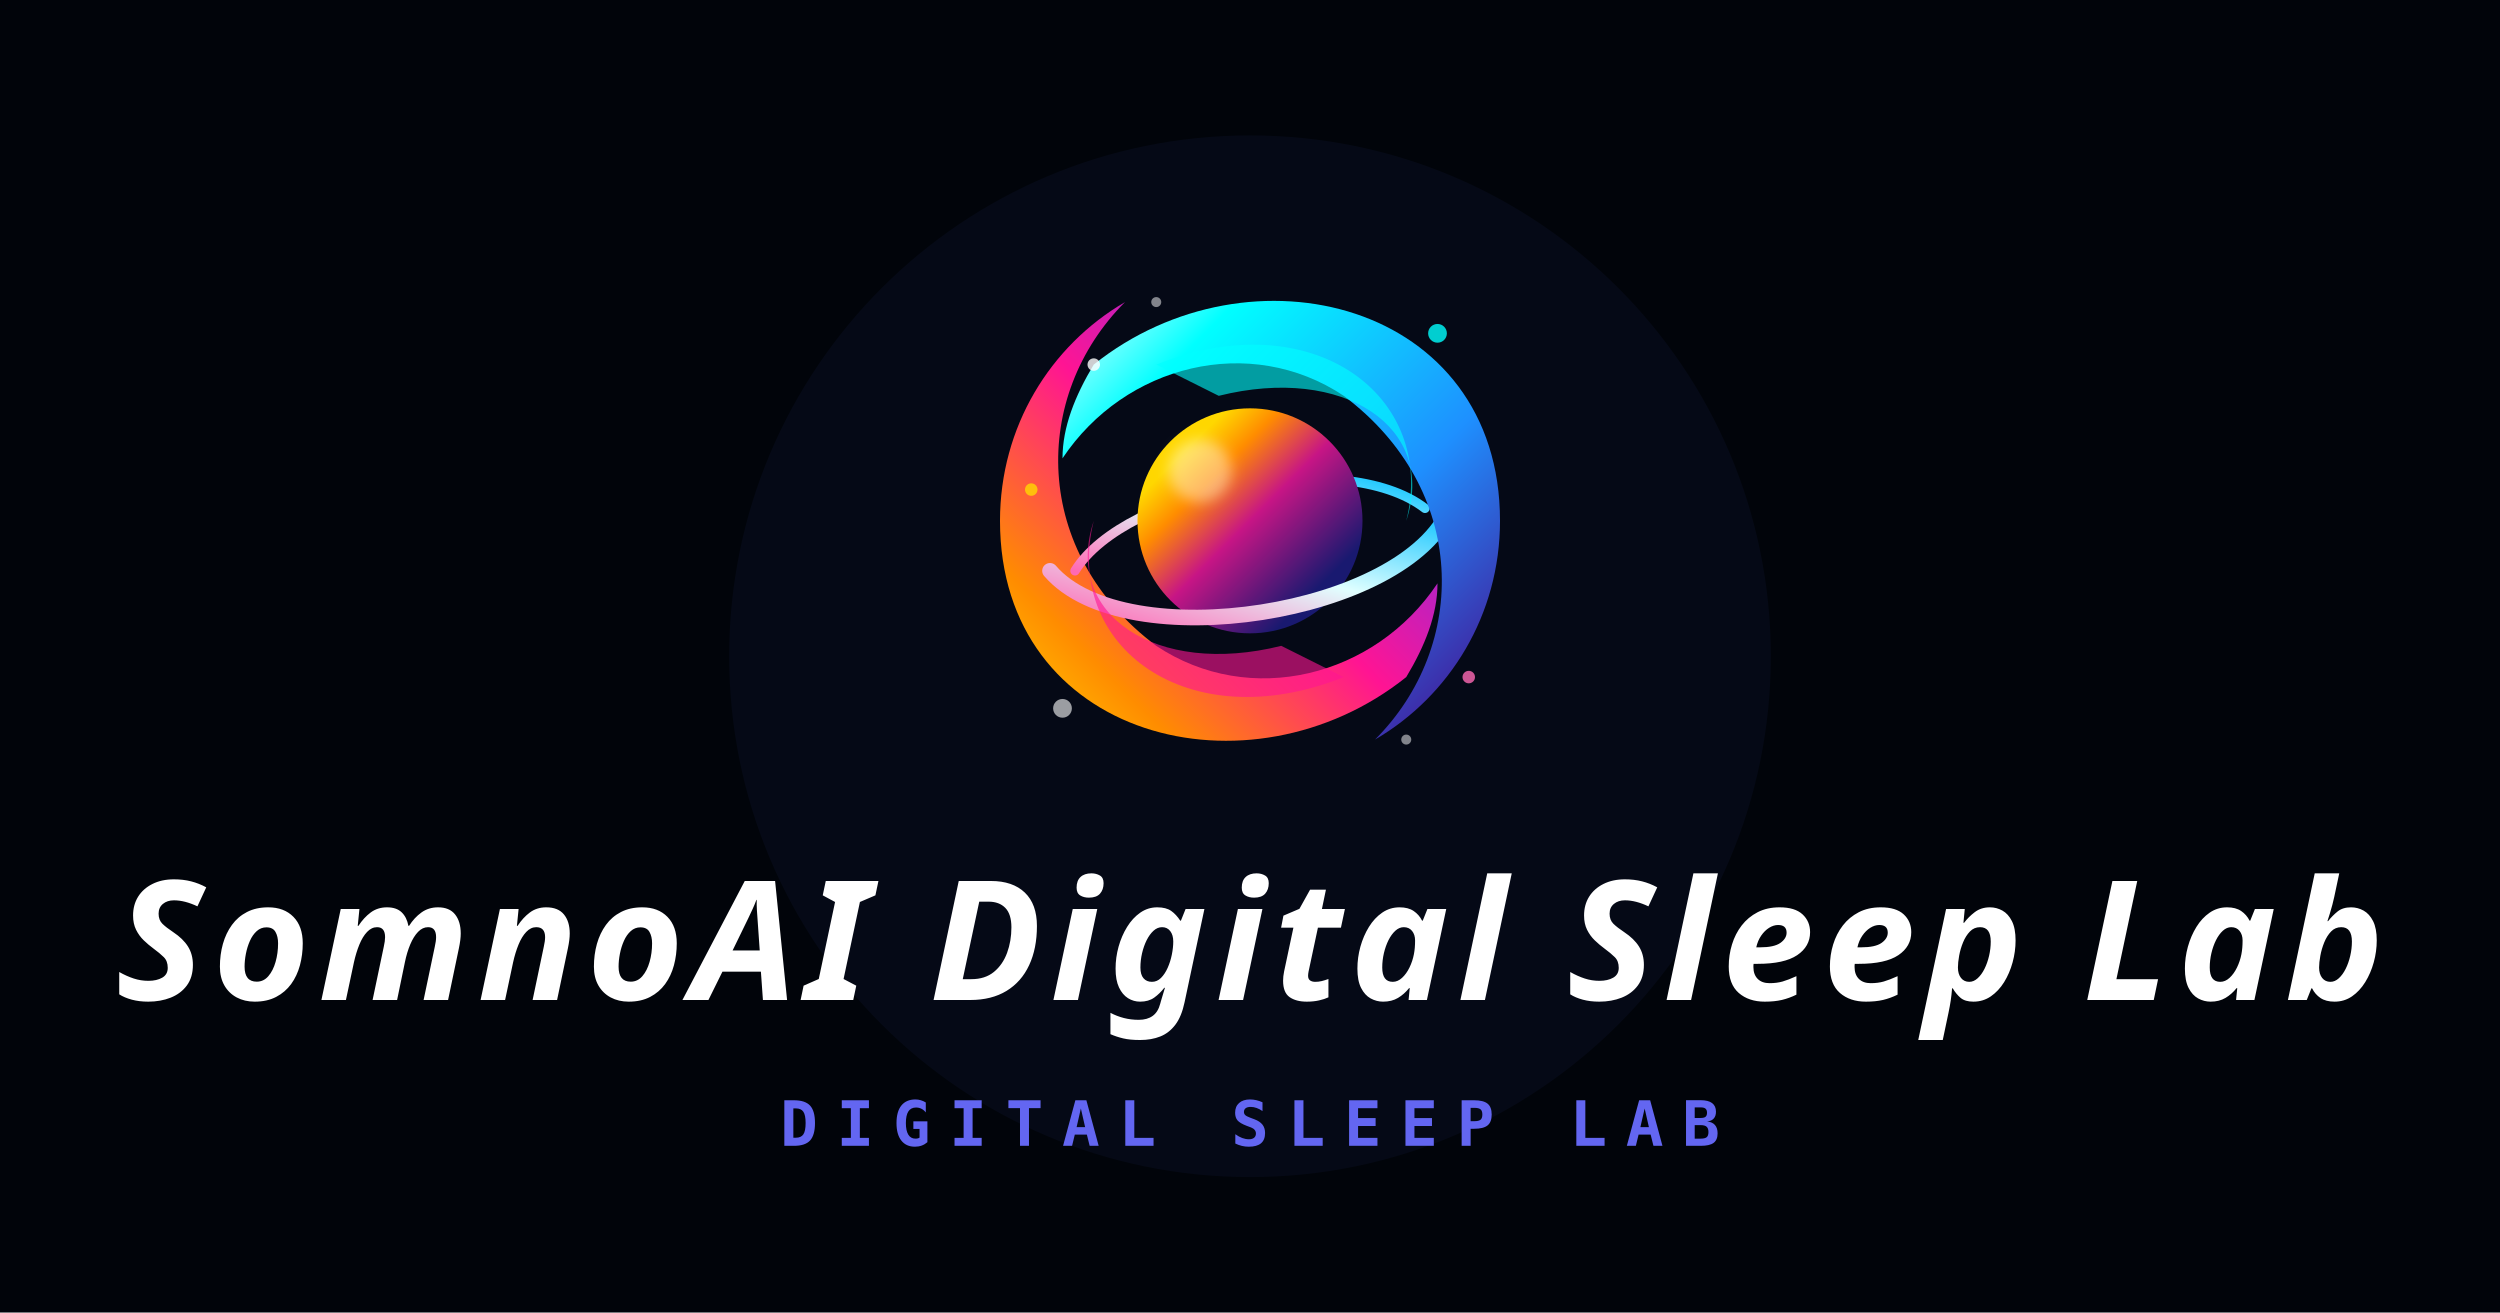
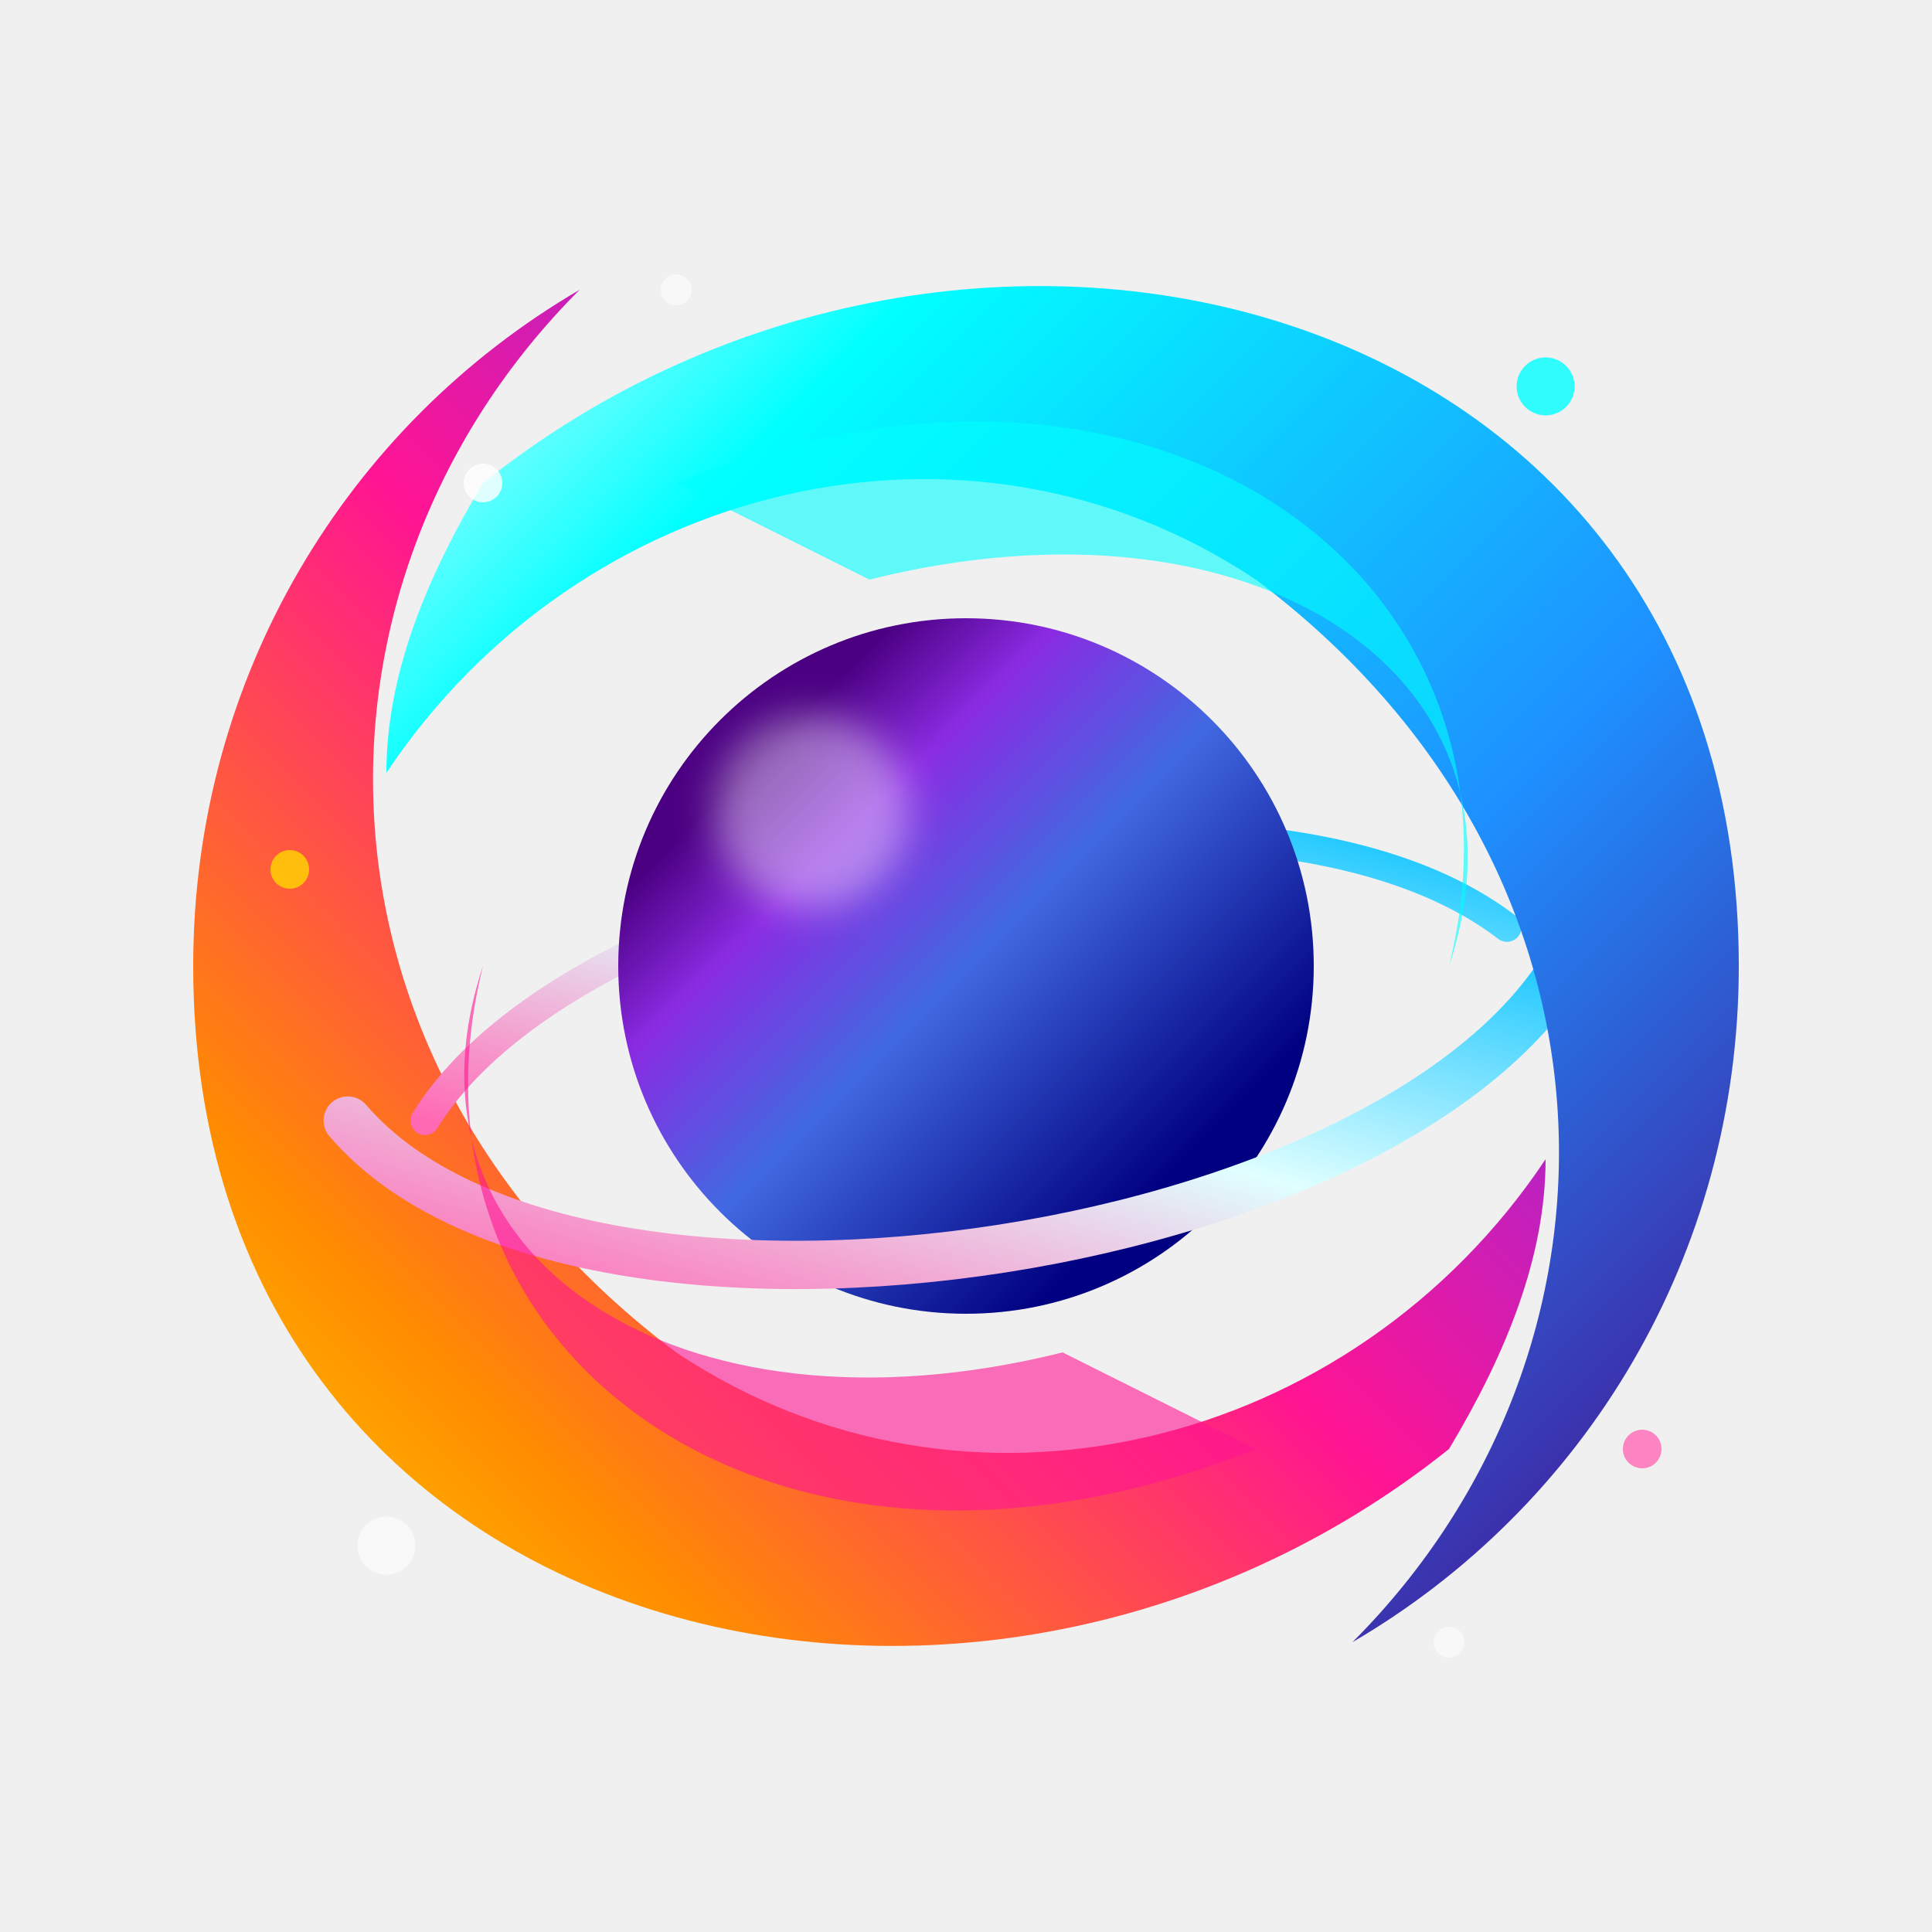
- <svg xmlns="http://www.w3.org/2000/svg" width="1200" height="630" viewBox="0 0 1200 630" fill="none">
-   <rect width="1200" height="630" fill="#01040a" />
-   <circle cx="600" cy="315" r="250" fill="#6366f1" fill-opacity="0.05" />
-   <g transform="translate(450, 100) scale(3)">
-     <defs>
-       <linearGradient id="planetGrad" x1="20%" y1="20%" x2="80%" y2="80%">
-         <stop offset="0%" stop-color="#FFD700" />
-         <stop offset="20%" stop-color="#FF8C00" />
-         <stop offset="50%" stop-color="#C71585" />
-         <stop offset="100%" stop-color="#191970" />
-       </linearGradient>
-       <linearGradient id="ringGrad" x1="0%" y1="100%" x2="100%" y2="0%">
-         <stop offset="0%" stop-color="#FF69B4" />
-         <stop offset="50%" stop-color="#E0FFFF" />
-         <stop offset="100%" stop-color="#00BFFF" />
-       </linearGradient>
-       <linearGradient id="swirl1Grad" x1="0%" y1="0%" x2="100%" y2="100%">
-         <stop offset="0%" stop-color="#E0FFFF" />
-         <stop offset="20%" stop-color="#00FFFF" />
-         <stop offset="60%" stop-color="#1E90FF" />
-         <stop offset="100%" stop-color="#4B0082" />
-       </linearGradient>
-       <linearGradient id="swirl2Grad" x1="0%" y1="100%" x2="100%" y2="0%">
-         <stop offset="0%" stop-color="#FFD700" />
-         <stop offset="20%" stop-color="#FF8C00" />
-         <stop offset="50%" stop-color="#FF1493" />
-         <stop offset="80%" stop-color="#8A2BE2" />
-         <stop offset="100%" stop-color="#0000CD" />
-       </linearGradient>
-     </defs>
-     <path d="M 75 75 C 50 95, 10 85, 10 50 C 10 35, 18 22, 30 15 C 15 30, 15 55, 35 70 C 50 80, 70 75, 80 60 C 80 65, 78 70, 75 75 Z" fill="url(#swirl2Grad)" />
-     <path d="M 22 58 C 30 45, 65 38, 78 48" fill="none" stroke="url(#ringGrad)" stroke-width="1.5" stroke-linecap="round" />
-     <circle cx="50" cy="50" r="18" fill="url(#planetGrad)" />
-     <circle cx="42" cy="42" r="5" fill="#FFF" opacity="0.4" filter="blur(1px)" />
-     <path d="M 18 58 C 30 72, 75 65, 82 48" fill="none" stroke="url(#ringGrad)" stroke-width="2.5" stroke-linecap="round" />
-     <path d="M 25 25 C 50 5, 90 15, 90 50 C 90 65, 82 78, 70 85 C 85 70, 85 45, 65 30 C 50 20, 30 25, 20 40 C 20 35, 22 30, 25 25 Z" fill="url(#swirl1Grad)" />
-     <path d="M 35 25 C 60 15, 80 30, 75 50 C 80 35, 65 25, 45 30 Z" fill="#00FFFF" opacity="0.6" />
-     <path d="M 65 75 C 40 85, 20 70, 25 50 C 20 65, 35 75, 55 70 Z" fill="#FF1493" opacity="0.6" />
-     <circle cx="25" cy="25" r="1" fill="#FFF" opacity="0.8" />
-     <circle cx="80" cy="20" r="1.5" fill="#00FFFF" opacity="0.8" />
-     <circle cx="85" cy="75" r="1" fill="#FF69B4" opacity="0.8" />
-     <circle cx="20" cy="80" r="1.5" fill="#FFF" opacity="0.6" />
-     <circle cx="15" cy="45" r="1" fill="#FFD700" opacity="0.8" />
-     <circle cx="75" cy="85" r="0.8" fill="#FFF" opacity="0.5" />
-     <circle cx="35" cy="15" r="0.8" fill="#FFF" opacity="0.5" />
-   </g>
-   <text x="600" y="480" font-family="sans-serif" font-size="80" font-weight="900" fill="white" text-anchor="middle" letter-spacing="0.05em" style="text-transform: uppercase; font-style: italic;">SomnoAI Digital Sleep Lab</text>
-   <text x="600" y="550" font-family="monospace" font-size="30" font-weight="bold" fill="#6366f1" text-anchor="middle" letter-spacing="0.3em">DIGITAL SLEEP LAB</text>
+ <svg xmlns="http://www.w3.org/2000/svg" width="100" height="100" viewBox="0 0 100 100" fill="none">
+   <defs>
+     <linearGradient id="planetGrad" x1="20%" y1="20%" x2="80%" y2="80%">
+       <stop offset="0%" stop-color="#4B0082" />
+       <stop offset="20%" stop-color="#8A2BE2" />
+       <stop offset="50%" stop-color="#4169E1" />
+       <stop offset="100%" stop-color="#000080" />
+     </linearGradient>
+     <linearGradient id="ringGrad" x1="0%" y1="100%" x2="100%" y2="0%">
+       <stop offset="0%" stop-color="#FF69B4" />
+       <stop offset="50%" stop-color="#E0FFFF" />
+       <stop offset="100%" stop-color="#00BFFF" />
+     </linearGradient>
+     <linearGradient id="swirl1Grad" x1="0%" y1="0%" x2="100%" y2="100%">
+       <stop offset="0%" stop-color="#E0FFFF" />
+       <stop offset="20%" stop-color="#00FFFF" />
+       <stop offset="60%" stop-color="#1E90FF" />
+       <stop offset="100%" stop-color="#4B0082" />
+     </linearGradient>
+     <linearGradient id="swirl2Grad" x1="0%" y1="100%" x2="100%" y2="0%">
+       <stop offset="0%" stop-color="#FFD700" />
+       <stop offset="20%" stop-color="#FF8C00" />
+       <stop offset="50%" stop-color="#FF1493" />
+       <stop offset="80%" stop-color="#8A2BE2" />
+       <stop offset="100%" stop-color="#0000CD" />
+     </linearGradient>
+   </defs>
+   <path d="M 75 75 C 50 95, 10 85, 10 50 C 10 35, 18 22, 30 15 C 15 30, 15 55, 35 70 C 50 80, 70 75, 80 60 C 80 65, 78 70, 75 75 Z" fill="url(#swirl2Grad)" />
+   <path d="M 22 58 C 30 45, 65 38, 78 48" fill="none" stroke="url(#ringGrad)" stroke-width="1.5" stroke-linecap="round" />
+   <circle cx="50" cy="50" r="18" fill="url(#planetGrad)" />
+   <circle cx="42" cy="42" r="5" fill="#FFF" opacity="0.4" filter="blur(1px)" />
+   <path d="M 18 58 C 30 72, 75 65, 82 48" fill="none" stroke="url(#ringGrad)" stroke-width="2.5" stroke-linecap="round" />
+   <path d="M 25 25 C 50 5, 90 15, 90 50 C 90 65, 82 78, 70 85 C 85 70, 85 45, 65 30 C 50 20, 30 25, 20 40 C 20 35, 22 30, 25 25 Z" fill="url(#swirl1Grad)" />
+   <path d="M 35 25 C 60 15, 80 30, 75 50 C 80 35, 65 25, 45 30 Z" fill="#00FFFF" opacity="0.6" />
+   <path d="M 65 75 C 40 85, 20 70, 25 50 C 20 65, 35 75, 55 70 Z" fill="#FF1493" opacity="0.6" />
+   <circle cx="25" cy="25" r="1" fill="#FFF" opacity="0.8" />
+   <circle cx="80" cy="20" r="1.5" fill="#00FFFF" opacity="0.8" />
+   <circle cx="85" cy="75" r="1" fill="#FF69B4" opacity="0.8" />
+   <circle cx="20" cy="80" r="1.5" fill="#FFF" opacity="0.6" />
+   <circle cx="15" cy="45" r="1" fill="#FFD700" opacity="0.8" />
+   <circle cx="75" cy="85" r="0.8" fill="#FFF" opacity="0.5" />
+   <circle cx="35" cy="15" r="0.8" fill="#FFF" opacity="0.5" />
</svg>
